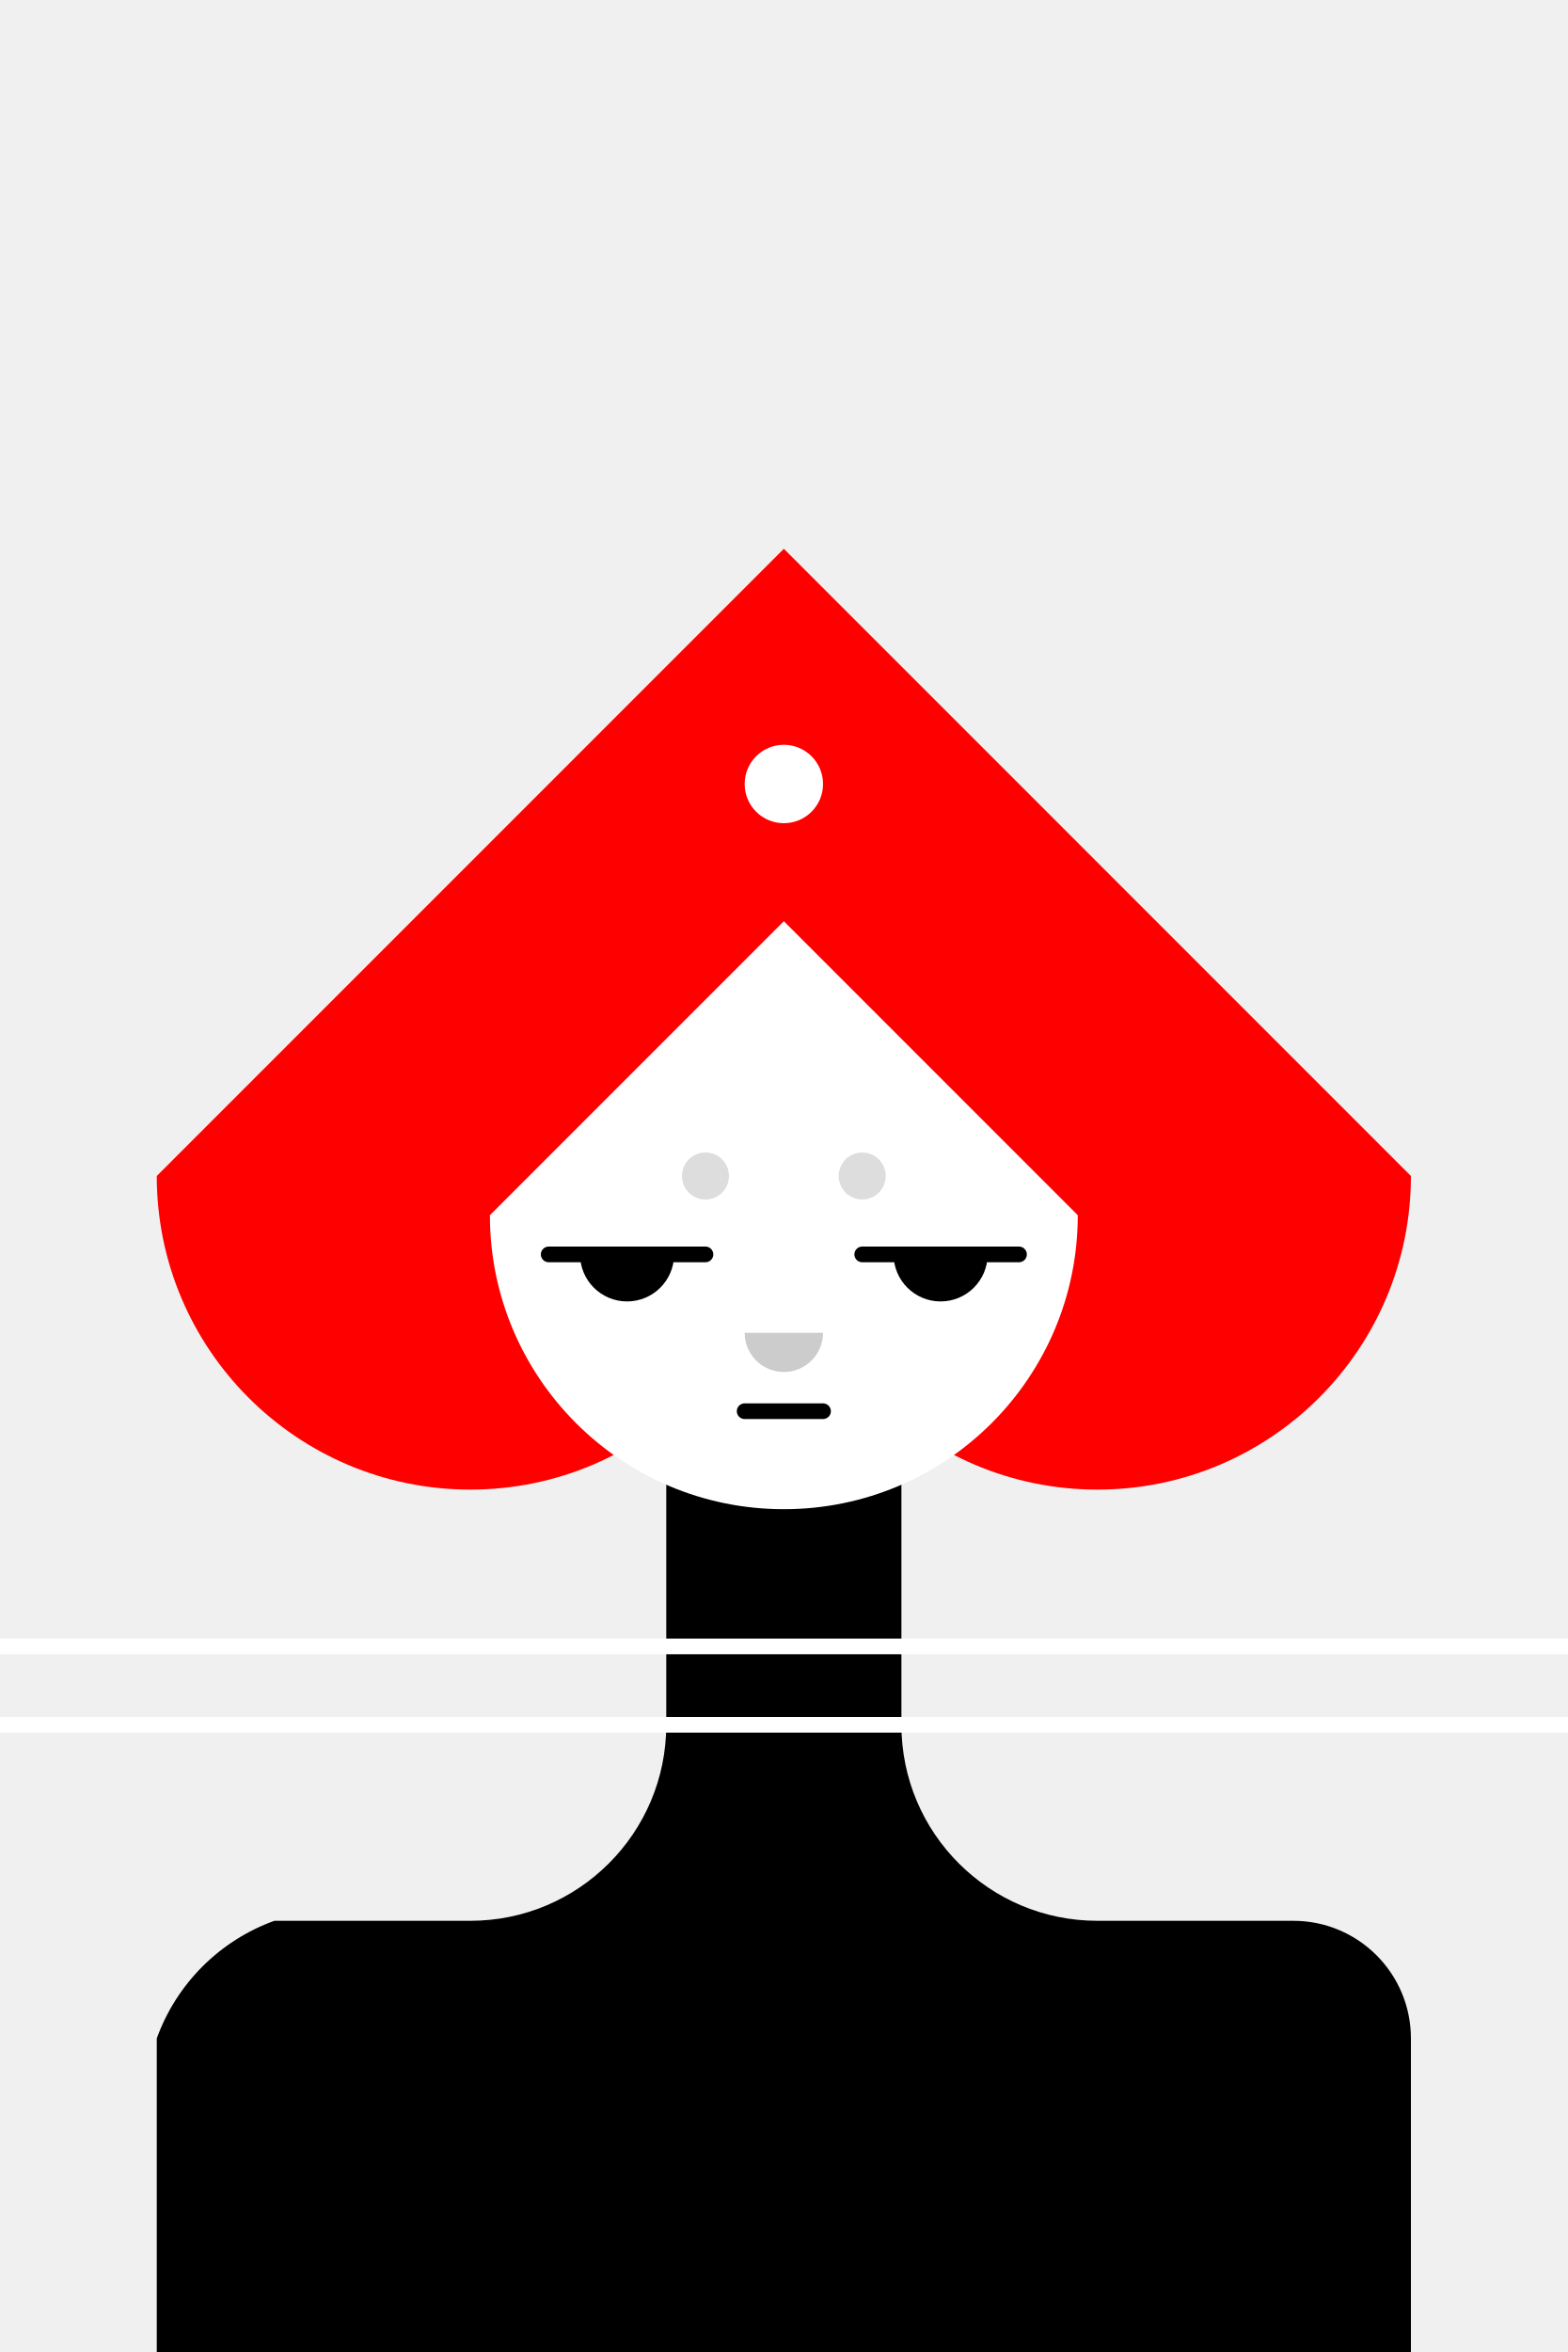
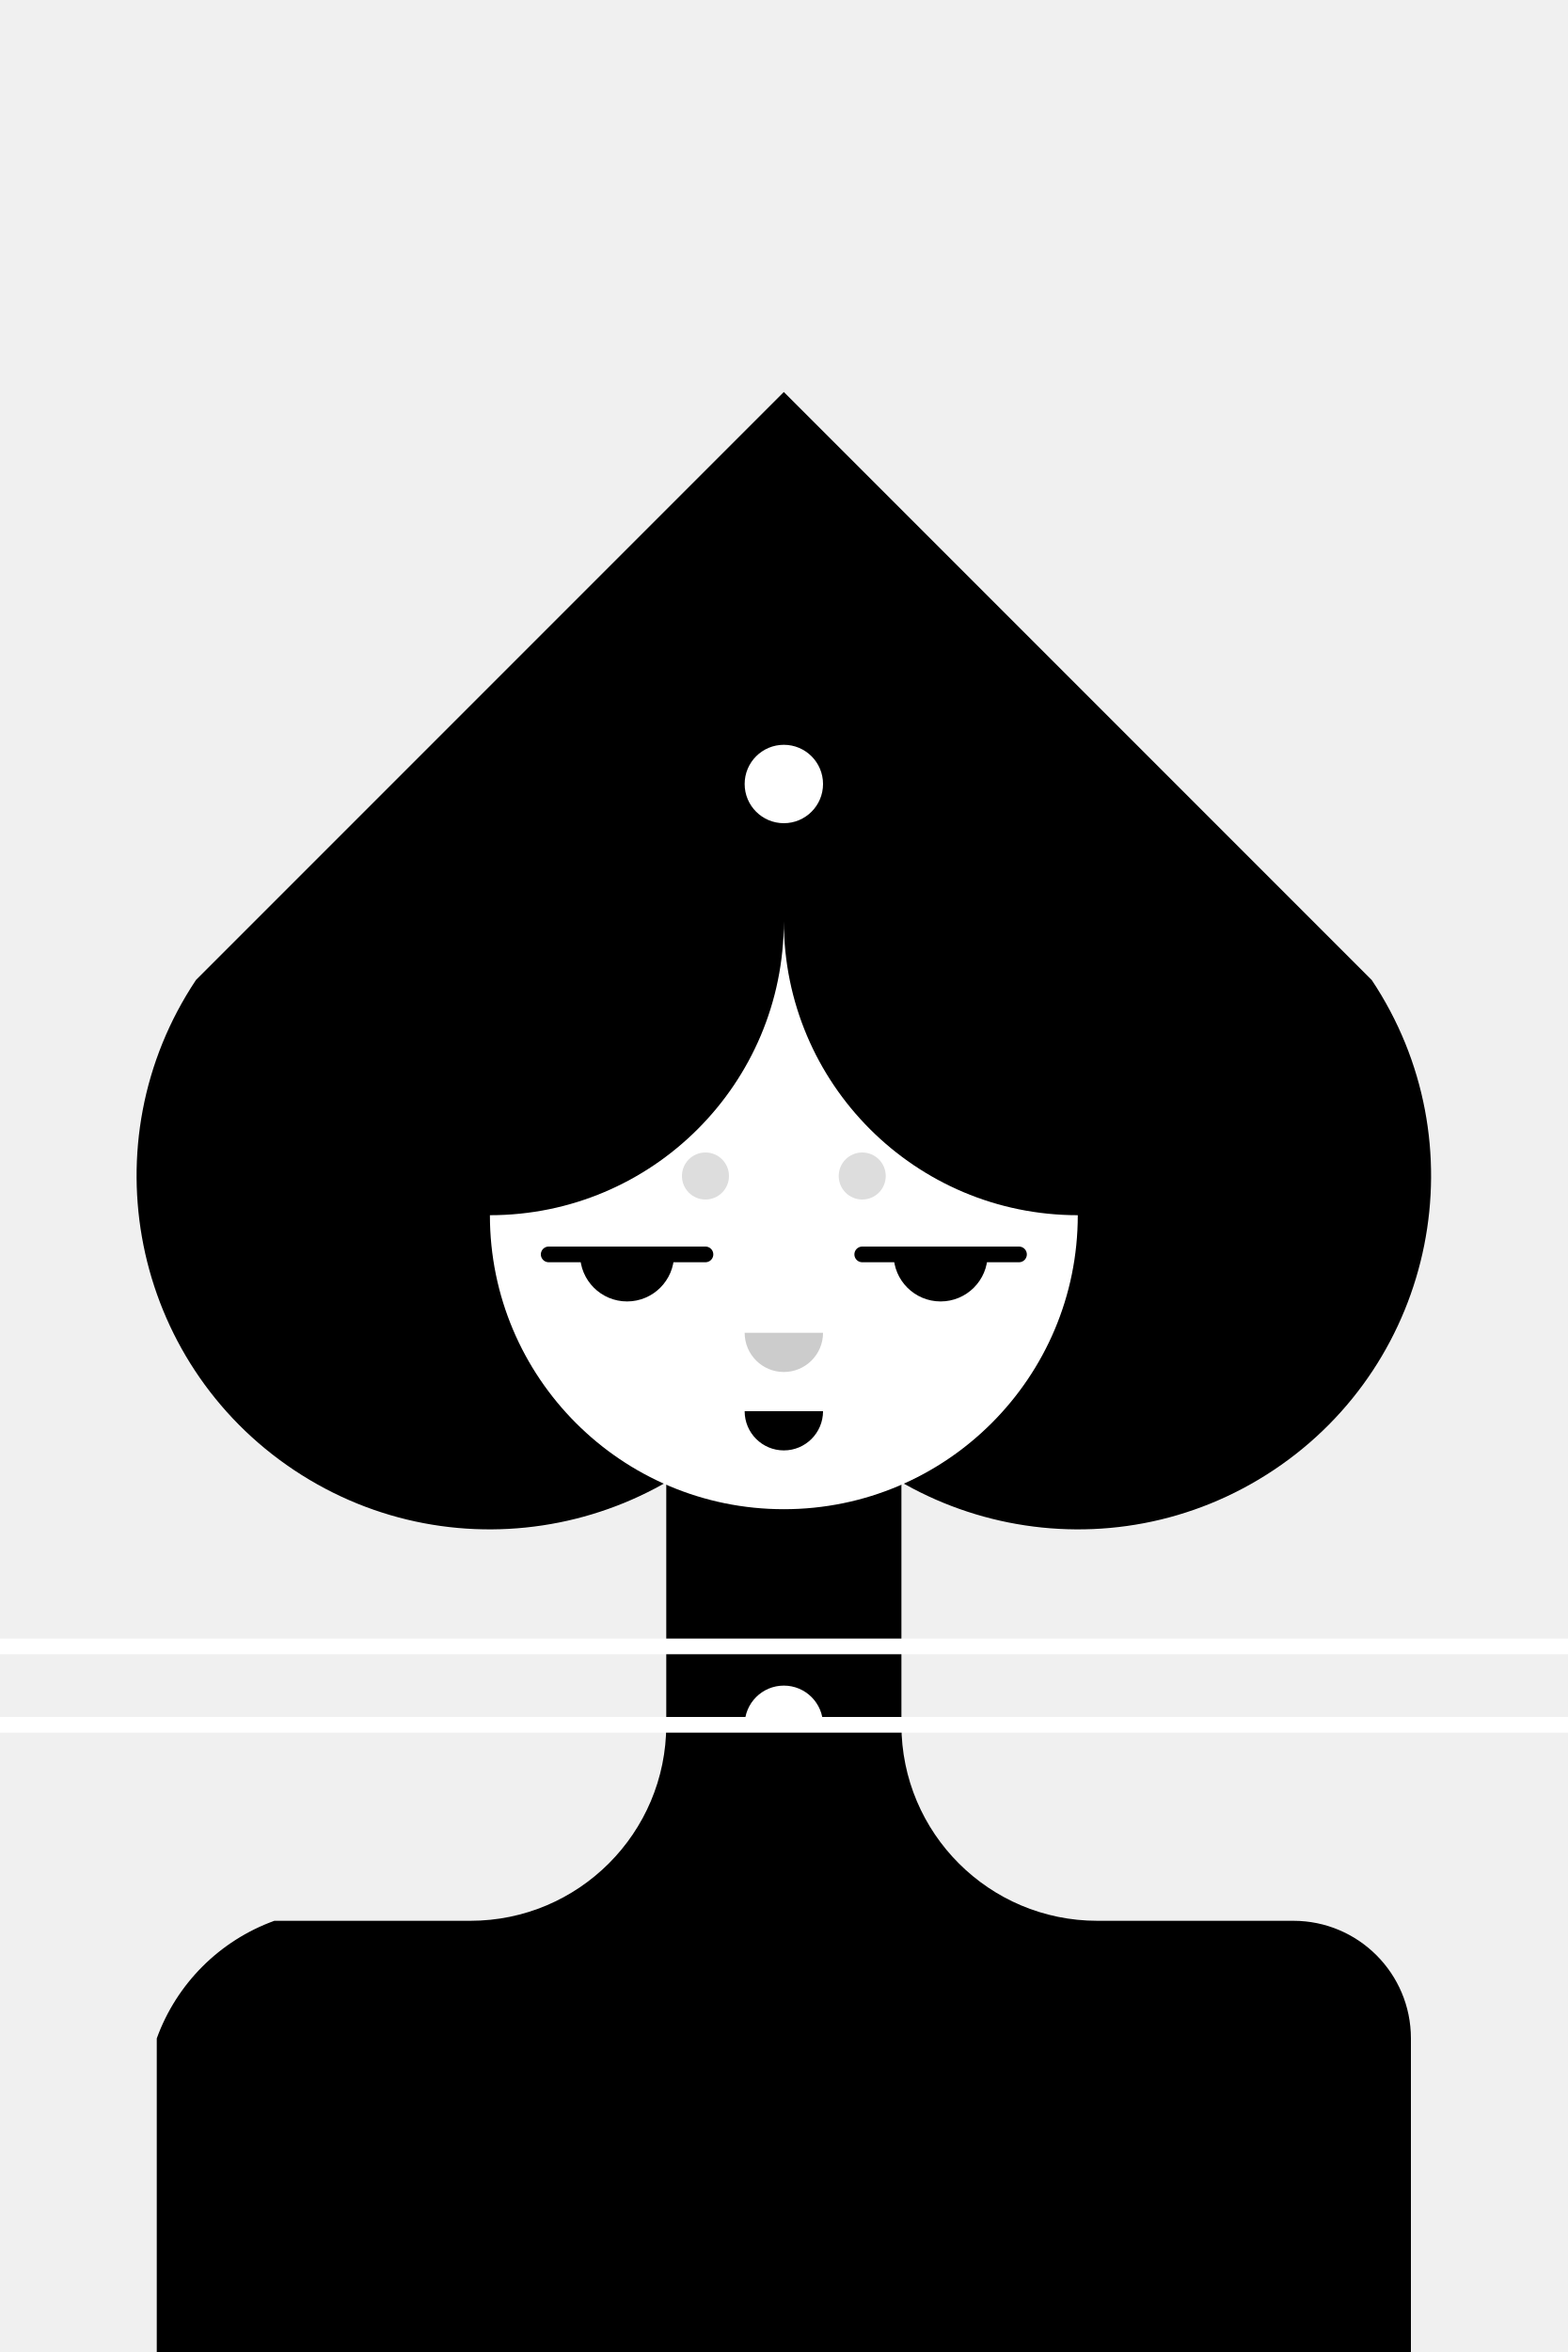
<svg xmlns="http://www.w3.org/2000/svg" version="1.1" baseProfile="full" width="200" height="300">
-   <path d="M100,70 l-80,80 a15,15 0 1,0 80,0 a15,15 0 1,0 80,0" fill="red" />
+   <path d="M100,50 l-75,75 a15,15 0 1,0 75,50 a15,15 0 1,0 75,-50" fill="black" />
  <path d="M20,310 l0,-50 a25,25 0 0,1 15,-15 l25,0 a25,25 0 0,0 25,-25 l0,-50 l30,0 l0,50 a25,25 0 0,0 25,25 l25,0 a15,15 0 0,1 15,15 l0,50" fill="black" />
  <line x1="0" y1="210" x2="300" y2="210" stroke-width="2px" stroke="white" stroke-linecap="round" />
  <line x1="0" y1="220" x2="300" y2="220" stroke-width="2px" stroke="white" stroke-linecap="round" />
-   <path d="M62.5,155 a15,15 0 1,0 75,0 l-37.5,-37.5" fill="white" />
+   <path d="M95,220 a5,5 0 0,1 10,0" stroke-width="0px" stroke="#ccc" stroke-linecap="round" fill="white" />
+   <path d="M62.5,155 a15,15 0 1,0 75,0 a37.5,37.5 0 0,1 -37.5,-37.5 a37.5,37.5 0 0,1 -37.5,37.5" fill="white" />
  <line x1="70" y1="160" x2="90" y2="160" stroke-width="2px" stroke="black" stroke-linecap="round" />
  <line x1="110" y1="160" x2="130" y2="160" stroke-width="2px" stroke="black" stroke-linecap="round" />
  <path d="M75,160 a5,5 0 1,0 10,0" stroke-width="2px" stroke="black" stroke-linecap="butt" fill="black" />
  <path d="M115,160 a5,5 0 1,0 10,0" stroke-width="2px" stroke="black" stroke-linecap="butt" fill="black" />
  <circle cx="90" cy="150" r="3" fill="#ddd" />
  <circle cx="110" cy="150" r="3" fill="#ddd" />
  <path d="M95,170 a5,5 0 1,0 10,0" stroke-width="0px" stroke="#ccc" stroke-linecap="round" fill="#ccc" />
-   <line x1="95" y1="180" x2="105" y2="180" stroke-width="2px" stroke="black" stroke-linecap="round" />
+   <path d="M95,180 a5,5 0 1,0 10,0" stroke-width="0px" stroke="black" stroke-linecap="butt" fill="black" />
  <circle cx="100" cy="100" r="5" fill="white" />
</svg>
